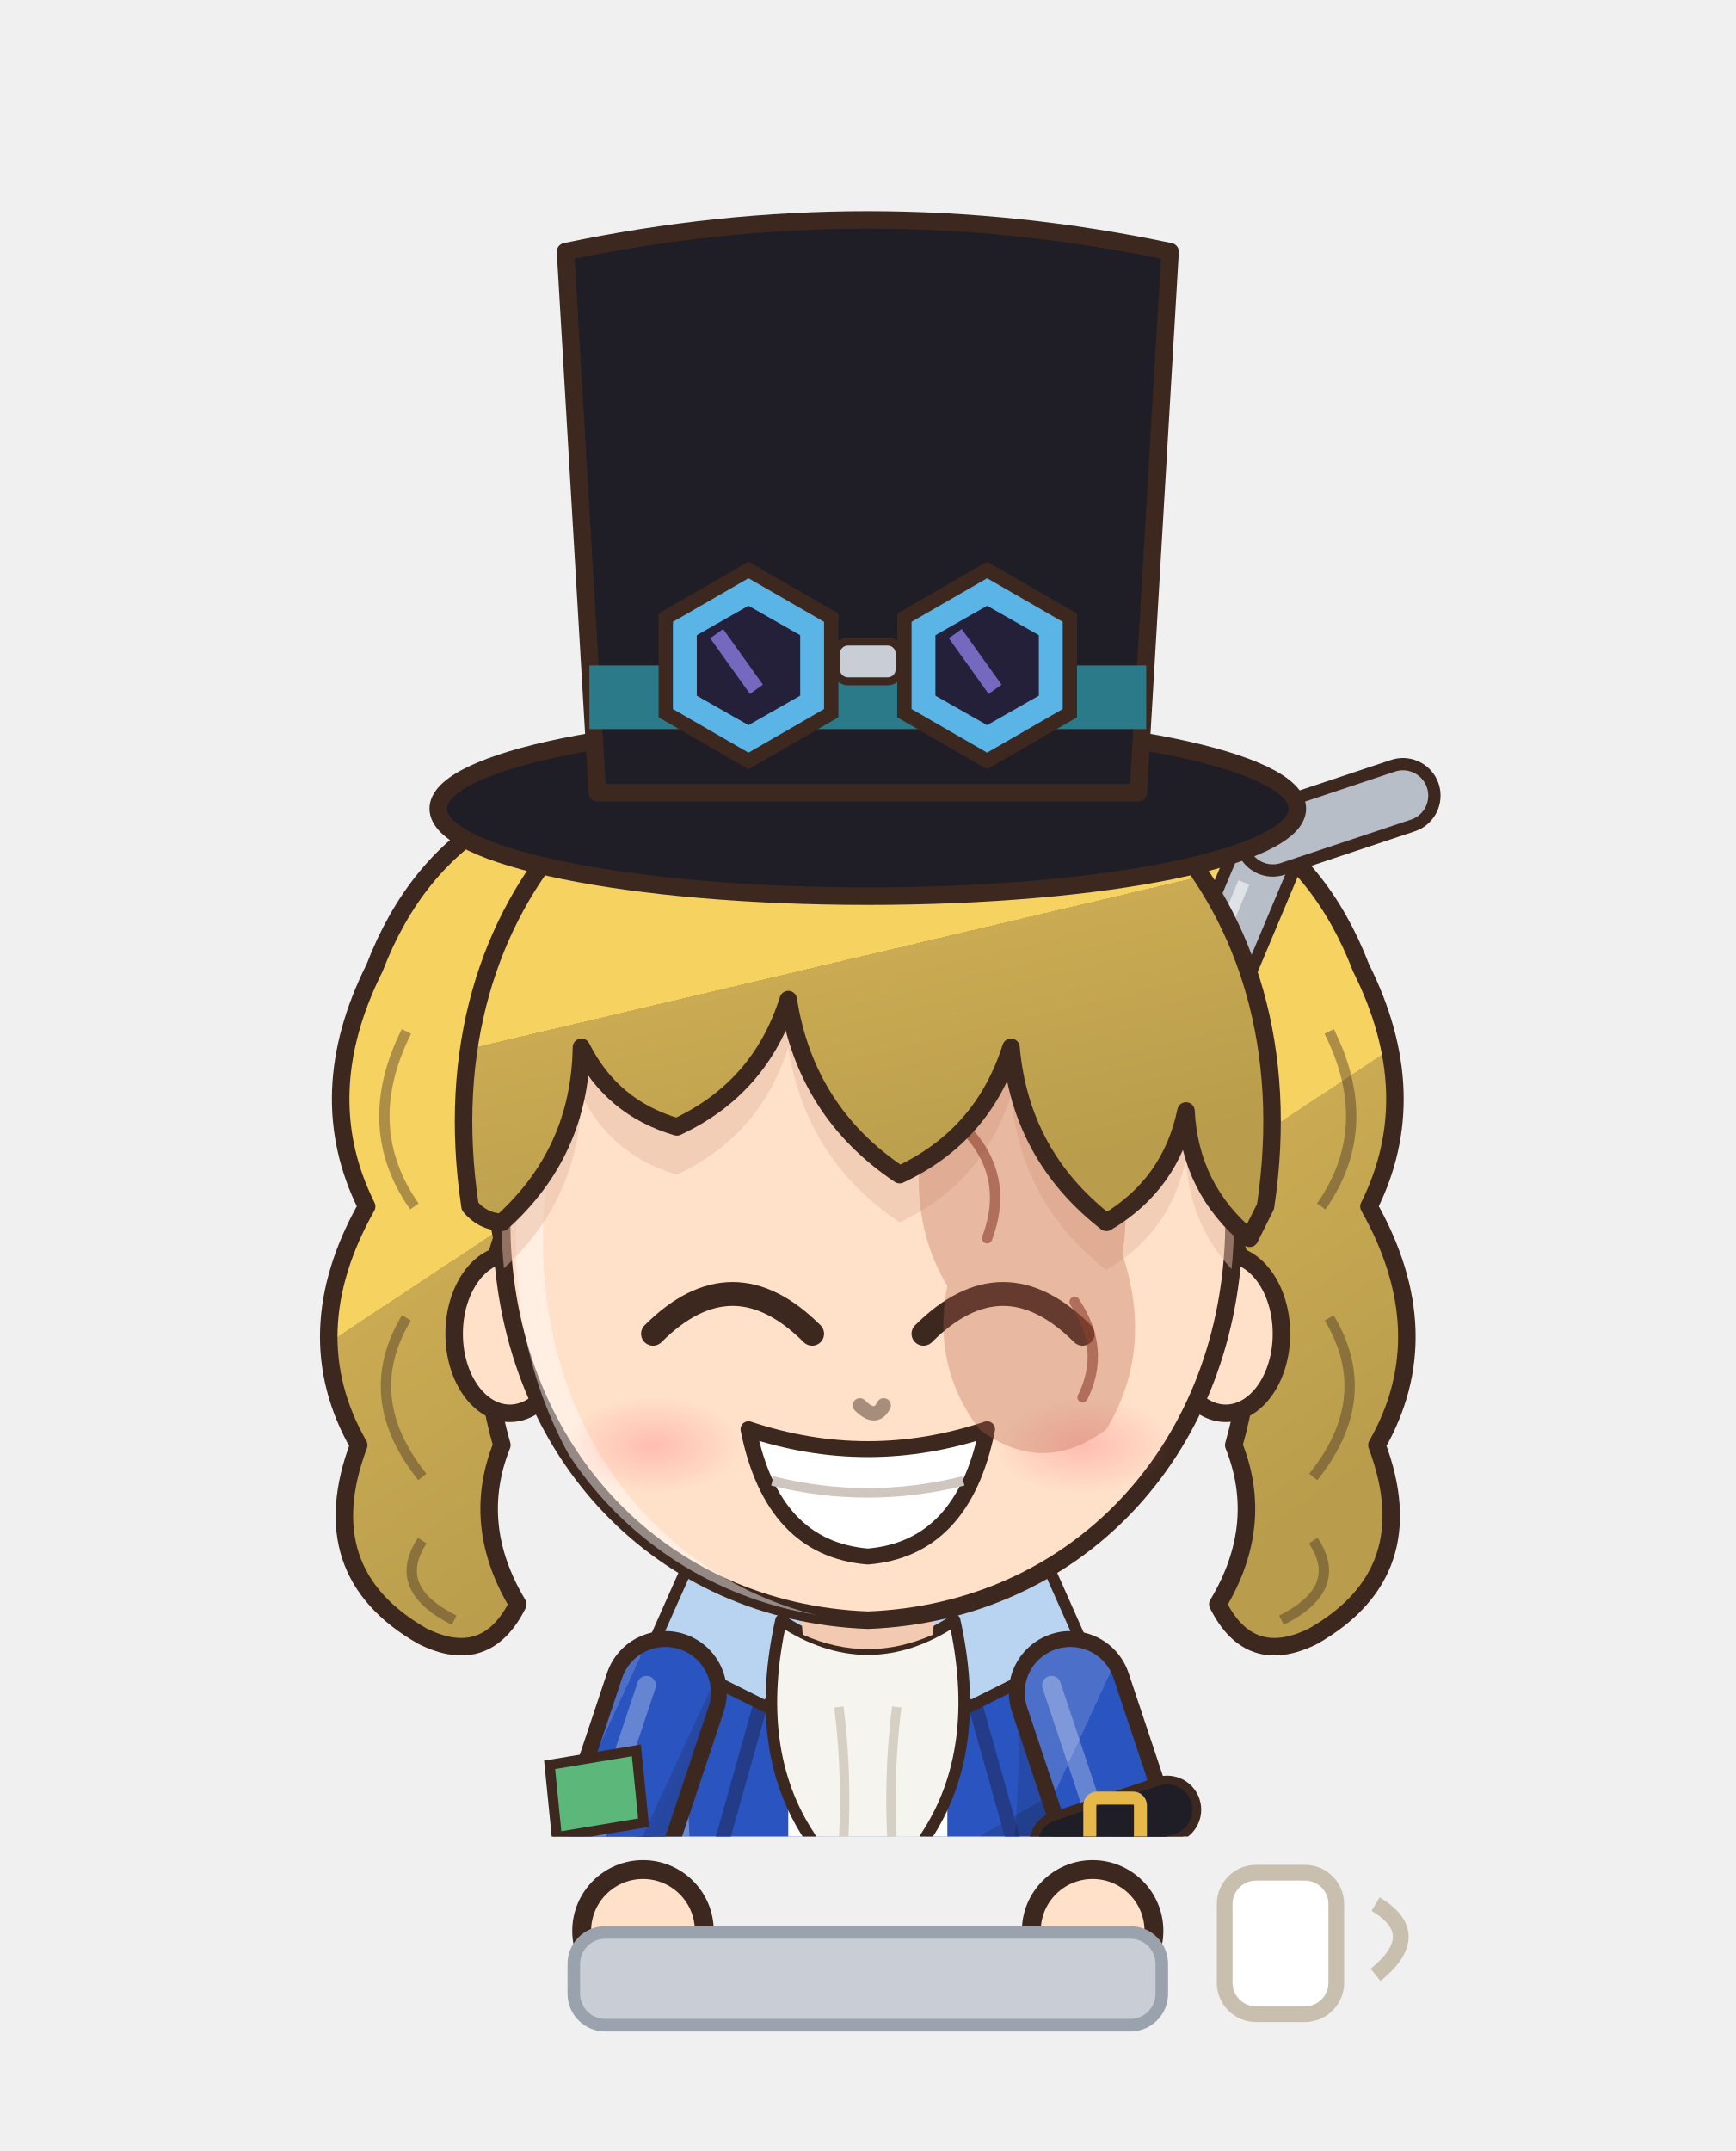
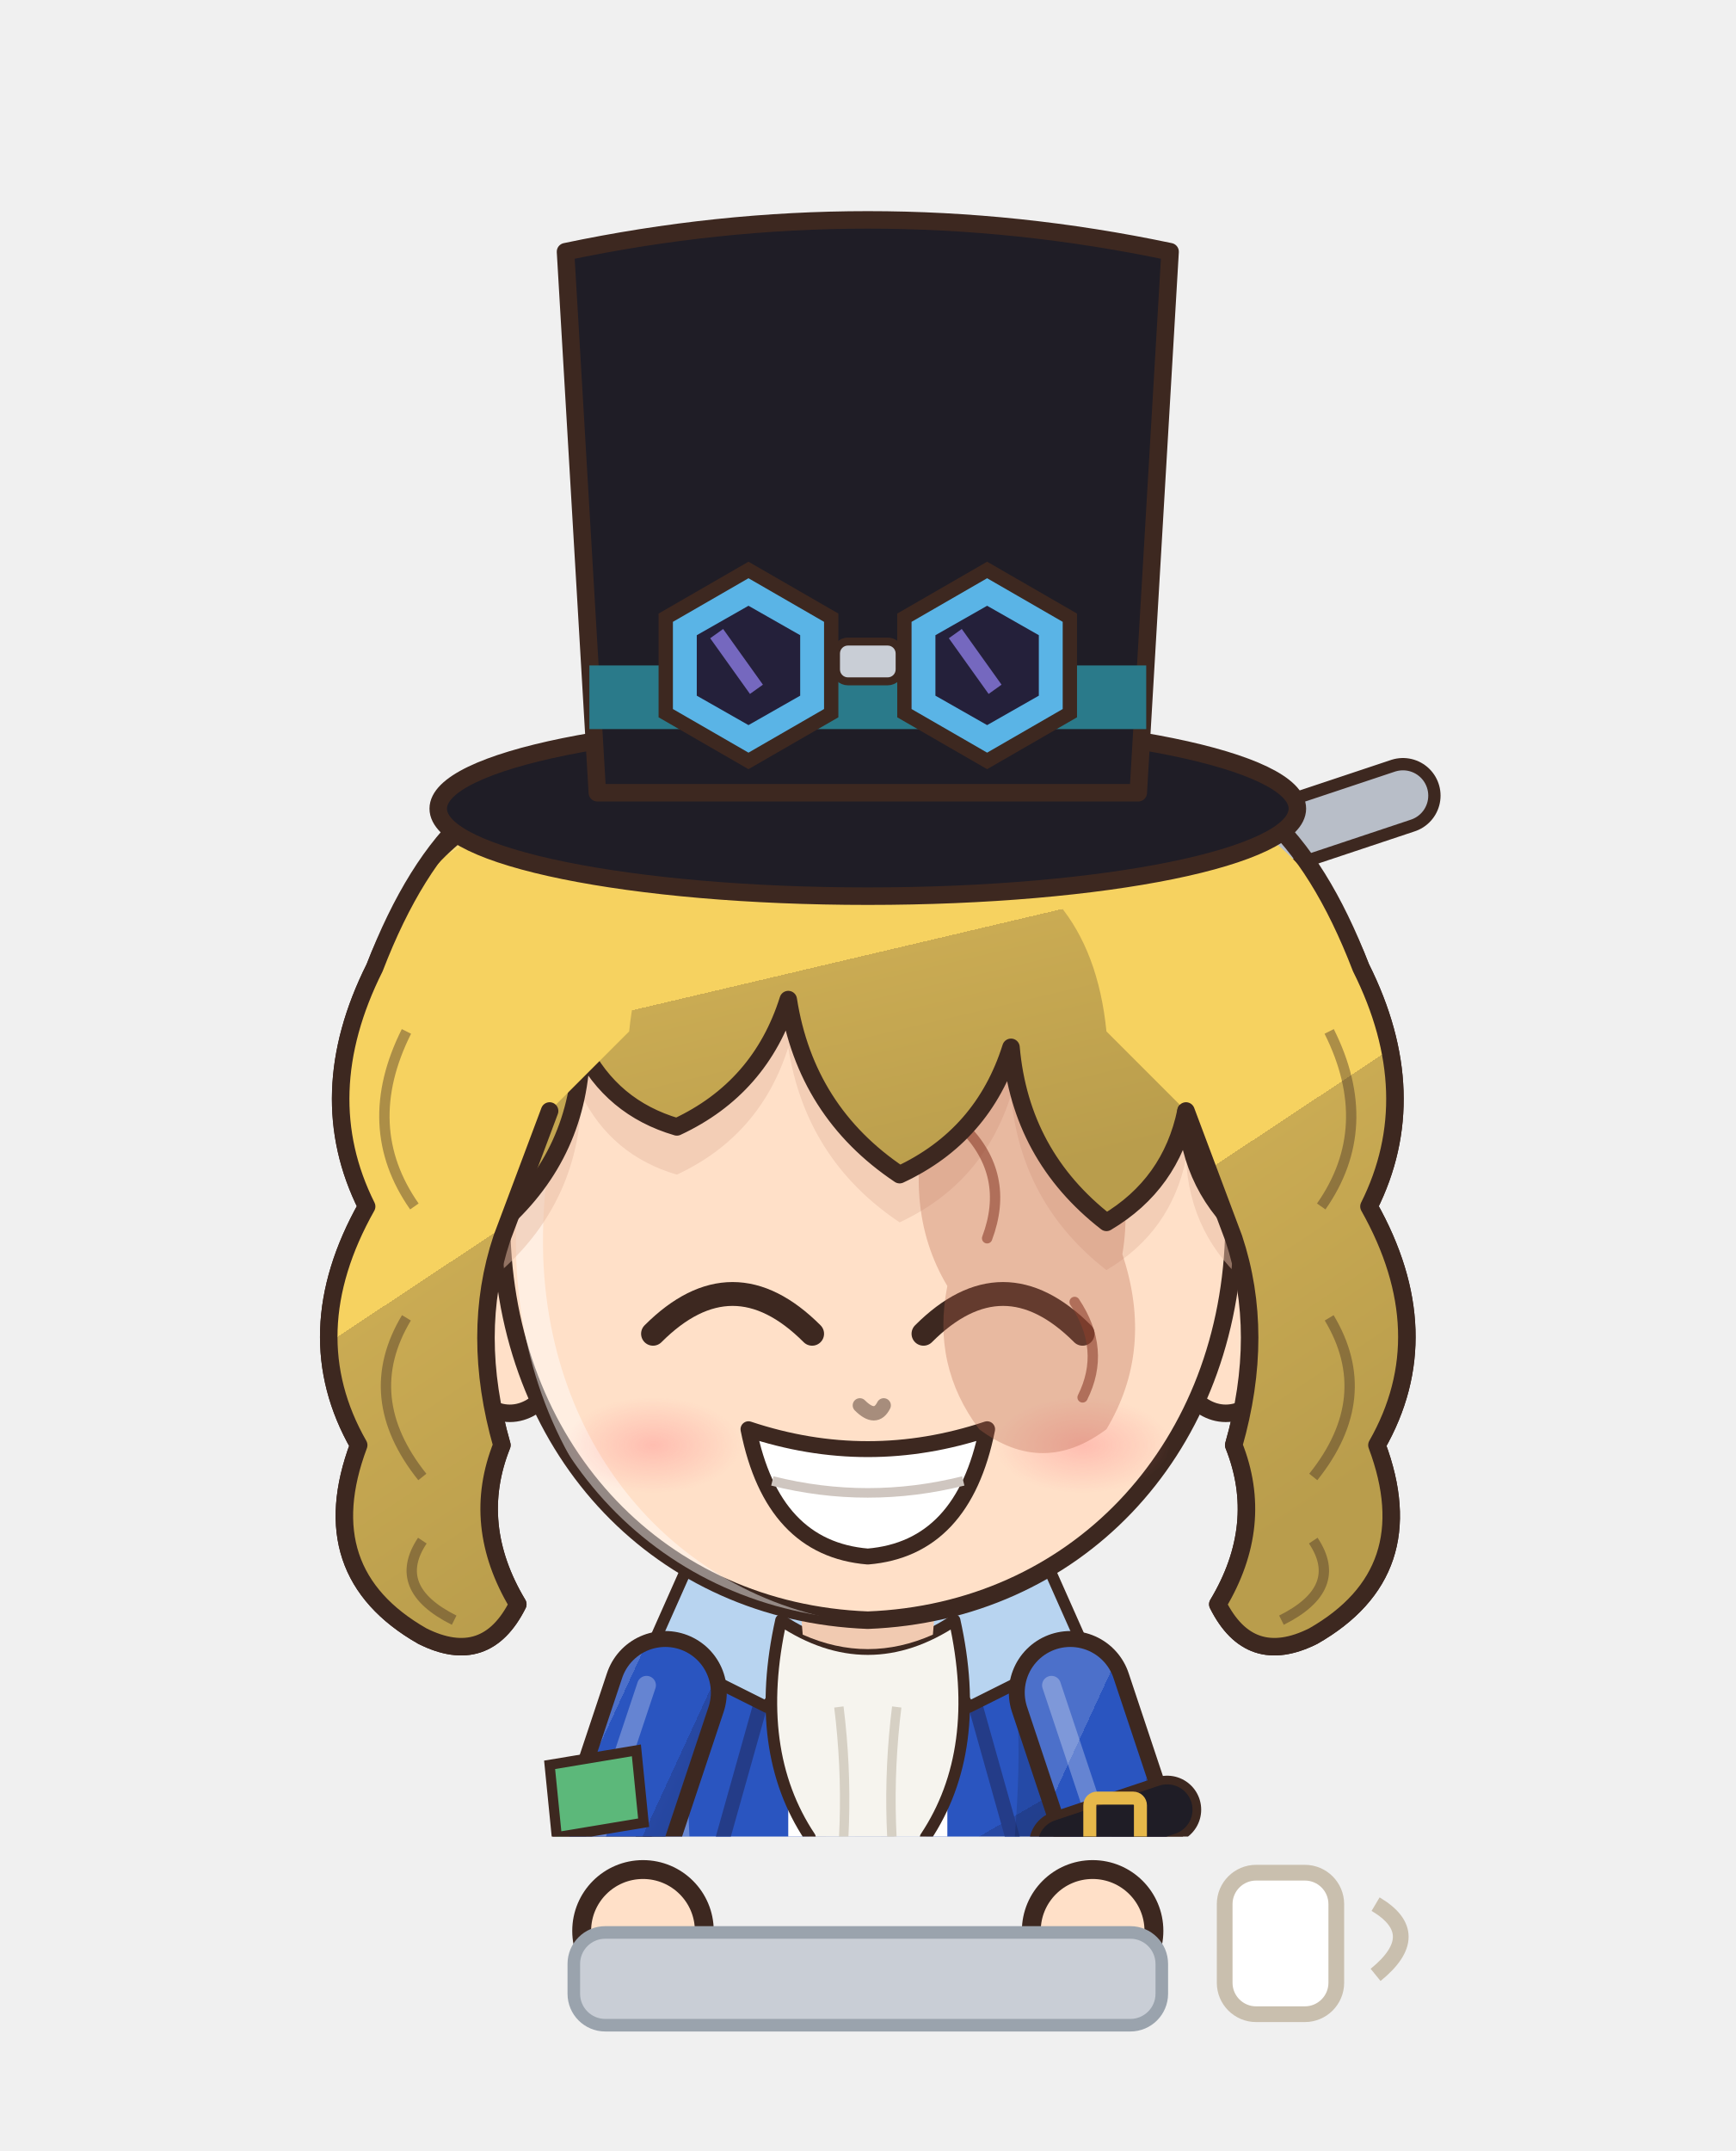
<svg xmlns="http://www.w3.org/2000/svg" viewBox="643.8 239.2 110.4 136.8" width="110.4" height="136.8">
  <svg x="643.8" y="239.2" viewBox="-120 -180 240 253.91" width="110.4" height="116.8">
    <defs>
      <linearGradient id="hair113" x1="0" y1="0" x2=".35" y2="1">
        <stop offset="0" stop-color="#f7d979" />
        <stop offset=".16" stop-color="#f7d979" />
        <stop offset=".16" stop-color="#f6d260" />
        <stop offset=".58" stop-color="#f6d260" />
        <stop offset=".58" stop-color="#caab53" />
        <stop offset="1" stop-color="#b99d4c" />
      </linearGradient>
      <radialGradient id="skin113" cx=".4" cy=".32" r=".85">
        <stop offset="0" stop-color="#ffe0c8" />
        <stop offset=".84" stop-color="#ffe0c8" />
        <stop offset=".84" stop-color="#f1cab1" />
        <stop offset="1" stop-color="#f1cab1" />
      </radialGradient>
      <linearGradient id="cloth113" x1="0" y1="0" x2=".45" y2="1">
        <stop offset="0" stop-color="#4c70ca" />
        <stop offset=".16" stop-color="#4c70ca" />
        <stop offset=".16" stop-color="#2a55c0" />
        <stop offset=".6" stop-color="#2a55c0" />
        <stop offset=".6" stop-color="#2748a3" />
        <stop offset="1" stop-color="#234295" />
      </linearGradient>
      <linearGradient id="iris113" x1="0" y1="0" x2="0" y2="1">
        <stop offset="0" stop-color="#1a2136" />
        <stop offset=".5" stop-color="#3a4a7a" />
        <stop offset="1" stop-color="#929bb5" />
      </linearGradient>
      <linearGradient id="gold113" x1="0" y1="0" x2="1" y2="1">
        <stop offset="0" stop-color="#f6d27a" />
        <stop offset=".55" stop-color="#d9a63a" />
        <stop offset="1" stop-color="#a8761e" />
      </linearGradient>
      <linearGradient id="steel113" x1="0" y1="0" x2="1" y2="1">
        <stop offset="0" stop-color="#e4e8ee" />
        <stop offset=".5" stop-color="#9aa3ad" />
        <stop offset="1" stop-color="#5a606a" />
      </linearGradient>
      <linearGradient id="beard113" x1="0" y1="0" x2="0" y2="1">
        <stop offset="0" stop-color="#e6e6ea" />
        <stop offset="1" stop-color="#b8b8c2" />
      </linearGradient>
      <radialGradient id="hawkiris113" cx=".45" cy=".4" r=".7">
        <stop offset="0" stop-color="#ffe27a" />
        <stop offset=".6" stop-color="#e8a52a" />
        <stop offset="1" stop-color="#9a5a12" />
      </radialGradient>
      <linearGradient id="straw113" x1="0" y1="0" x2=".3" y2="1">
        <stop offset="0" stop-color="#ffe7aa" />
        <stop offset=".16" stop-color="#ffe7aa" />
        <stop offset=".16" stop-color="#ffe39a" />
        <stop offset=".58" stop-color="#ffe39a" />
        <stop offset=".58" stop-color="#e9b456" />
        <stop offset="1" stop-color="#d6a54f" />
      </linearGradient>
      <radialGradient id="blush113">
        <stop offset="0" stop-color="#ff7f86" stop-opacity=".9" />
        <stop offset="1" stop-color="#ff7f86" stop-opacity="0" />
      </radialGradient>
      <clipPath id="face113">
        <path d="M -46,-4 C -47,-38 -25,-55 0,-55 C 25,-55 47,-38 46,-4 C 45,23 26,43 0,44 C -26,43 -45,23 -46,-4 Z" />
      </clipPath>
      <clipPath id="torso113">
        <path d="M -30,50 C -34,68 -28,94 -26,124 L 26,124 C 28,94 34,68 30,50 C 18,40 -18,40 -30,50 Z" />
      </clipPath>
    </defs>
    <ellipse cx="0" cy="208" rx="42" ry="7" fill="#000000" opacity=".16" />
    <g transform="translate(0,44.0) scale(1.100,1.100) translate(0,-44)">
      <path d="M -20,-62 Q -52,-64 -62,-38 Q -70,-22 -63,-8 Q -72,8 -64,22 Q -70,38 -56,46 Q -48,50 -44,42 Q -50,32 -46,22 Q -50,8 -46,-4 Q -50,-24 -38,-38 Q -28,-50 -10,-54 Z" fill="url(#hair113)" stroke="#3d2820" stroke-width="2.2" stroke-linejoin="round" />
      <path d="M -58,-30 Q -64,-18 -57,-8 M -58,6 Q -64,16 -56,26 M -56,34 Q -60,40 -52,44" stroke="#3d2820" stroke-width="1.3" fill="none" opacity=".4" />
      <path d="M 20,-62 Q 52,-64 62,-38 Q 70,-22 63,-8 Q 72,8 64,22 Q 70,38 56,46 Q 48,50 44,42 Q 50,32 46,22 Q 50,8 46,-4 Q 50,-24 38,-38 Q 28,-50 10,-54 Z" fill="url(#hair113)" stroke="#3d2820" stroke-width="2.2" stroke-linejoin="round" />
      <path d="M 58,-30 Q 64,-18 57,-8 M 58,6 Q 64,16 56,26 M 56,34 Q 60,40 52,44" stroke="#3d2820" stroke-width="1.3" fill="none" opacity=".4" />
    </g>
    <g transform="translate(0,205) scale(1,1) translate(0,-205)">
      <path d="M -34,150 L 56,-64" stroke="#3d2820" stroke-width="10.4" stroke-linecap="round" />
      <path d="M -34,150 L 56,-64" stroke="#b8bec8" stroke-width="7" stroke-linecap="round" />
      <path d="M 56,-64 L 74,-70" stroke="#3d2820" stroke-width="10.4" stroke-linecap="round" />
      <path d="M 56,-64 L 74,-70" stroke="#b8bec8" stroke-width="7" stroke-linecap="round" />
      <path d="M -30,140 L 52,-58" stroke="#ffffff" stroke-width="1.6" opacity=".55" />
      <path d="M -23.5,118 Q -24.5,160.0 -20.5,202 L -5.5,202 Q -1.5,160.0 -2.5,118 Z" fill="#3b4258" stroke="#3d2820" stroke-width="2.2" stroke-linejoin="round" />
      <path d="M -9,124 Q -8,160 -10,196" stroke="#000000" stroke-width="4.5" fill="none" opacity=".14" stroke-linecap="round" />
      <path d="M -18,126 Q -19,150 -18,170" stroke="#ffffff" stroke-width="2" fill="none" opacity=".22" stroke-linecap="round" />
      <ellipse cx="-13" cy="205" rx="14" ry="7" fill="#3a2a24" stroke="#3d2820" stroke-width="2.2" stroke-linejoin="round" />
      <ellipse cx="-17" cy="202.5" rx="5" ry="2" fill="#ffffff" opacity=".35" />
      <path d="M 2.5,118 Q 1.5,160.0 5.5,202 L 20.5,202 Q 24.5,160.0 23.5,118 Z" fill="#3b4258" stroke="#3d2820" stroke-width="2.2" stroke-linejoin="round" />
      <path d="M 17,124 Q 18,160 16,196" stroke="#000000" stroke-width="4.5" fill="none" opacity=".14" stroke-linecap="round" />
      <path d="M 8,126 Q 7,150 8,170" stroke="#ffffff" stroke-width="2" fill="none" opacity=".22" stroke-linecap="round" />
      <ellipse cx="13" cy="205" rx="14" ry="7" fill="#3a2a24" stroke="#3d2820" stroke-width="2.2" stroke-linejoin="round" />
      <ellipse cx="9" cy="202.5" rx="5" ry="2" fill="#ffffff" opacity=".35" />
      <path d="M -30,50 C -34,68 -28,94 -26,124 L 26,124 C 28,94 34,68 30,50 C 18,40 -18,40 -30,50 Z" fill="url(#cloth113)" stroke="#3d2820" stroke-width="2.2" stroke-linejoin="round" />
      <path d="M -11,42 L 11,42 L 11,124 L -11,124 Z" fill="#ffffff" />
      <path d="M -11,42 L -20,74 L -11,124 M 11,42 L 20,74 L 11,124" stroke="#243c88" stroke-width="2" fill="none" />
      <g clip-path="url(#torso113)">
        <path d="M -30,50 C -34,68 -28,94 -26,124 L 26,124 C 28,94 34,68 30,50 C 18,40 -18,40 -30,50 Z" transform="translate(4,3)" fill="none" stroke="#ffffff" stroke-width="5" opacity=".3" />
        <path d="M -30,50 C -34,68 -28,94 -26,124 L 26,124 C 28,94 34,68 30,50 C 18,40 -18,40 -30,50 Z" transform="translate(-6,-2)" fill="none" stroke="#000000" stroke-width="9" opacity=".13" />
      </g>
      <path d="M -6,44 L -22,30 L -30,48 L -14,56 Z" fill="#b8d4f0" stroke="#3d2820" stroke-width="1.6" stroke-linejoin="round" />
      <path d="M 6,44 L 22,30 L 30,48 L 14,56 Z" fill="#b8d4f0" stroke="#3d2820" stroke-width="1.6" stroke-linejoin="round" />
      <path d="M -12,44 Q 0,52 12,44 Q 16,62 8,74 Q 12,86 4,96 L -4,96 Q -12,86 -8,74 Q -16,62 -12,44 Z" fill="#f6f4ee" stroke="#3d2820" stroke-width="1.6" stroke-linejoin="round" />
      <path d="M -4,56 Q -2,72 -5,88 M 4,56 Q 2,72 5,88" stroke="#d6d0c4" stroke-width="1.3" fill="none" />
      <path d="M -27,112 L -36,176 L -10,176 L -9,118 Z M 27,112 L 36,176 L 10,176 L 9,118 Z" fill="url(#cloth113)" stroke="#3d2820" stroke-width="2.2" stroke-linejoin="round" />
      <path d="M -28,54 L -38,84 L -31,102" stroke="#3d2820" stroke-width="17" fill="none" stroke-linecap="round" stroke-linejoin="round" />
      <path d="M -28,54 L -38,84 L -31,102" stroke="url(#cloth113)" stroke-width="12.6" fill="none" stroke-linecap="round" stroke-linejoin="round" />
      <path d="M -28,54 L -38,84 L -31,102" transform="translate(-2.6,-1)" stroke="#ffffff" stroke-width="2.6" fill="none" stroke-linecap="round" stroke-linejoin="round" opacity=".28" />
      <path d="M 28,54 L 38,84 L 31,102" stroke="#3d2820" stroke-width="17" fill="none" stroke-linecap="round" stroke-linejoin="round" />
      <path d="M 28,54 L 38,84 L 31,102" stroke="url(#cloth113)" stroke-width="12.6" fill="none" stroke-linecap="round" stroke-linejoin="round" />
      <path d="M 28,54 L 38,84 L 31,102" transform="translate(-2.6,-1)" stroke="#ffffff" stroke-width="2.6" fill="none" stroke-linecap="round" stroke-linejoin="round" opacity=".28" />
      <path d="M 41.4,70.2 L 27.0,75.0" stroke="#3d2820" stroke-width="9.4" stroke-linecap="round" />
      <path d="M 41.4,70.2 L 27.0,75.0" stroke="#1f1d26" stroke-width="7" stroke-linecap="round" />
      <rect x="30.7" y="68.6" width="7" height="8" rx="1" fill="none" stroke="#e6b84a" stroke-width="1.8" />
      <circle cx="-31" cy="102" r="8.5" fill="#1f1d26" stroke="#3d2820" stroke-width="2.2" />
      <circle cx="31" cy="102" r="8.5" fill="#1f1d26" stroke="#3d2820" stroke-width="2.2" />
      <path d="M -44,64 L -32,62 L -31,72 L -43,74 Z" fill="#5cb87a" stroke="#3d2820" stroke-width="1.4" />
      <path d="M -10,34 L 10,34 L 9,46 Q 0,50 -9,46 Z" fill="#f1cab1" />
    </g>
    <g transform="translate(0,44.0) scale(1.100,1.100) translate(0,-44)">
      <ellipse cx="-45" cy="8" rx="7" ry="10" fill="url(#skin113)" stroke="#3d2820" stroke-width="2.2" stroke-linejoin="round" />
      <ellipse cx="45" cy="8" rx="7" ry="10" fill="url(#skin113)" stroke="#3d2820" stroke-width="2.2" stroke-linejoin="round" />
      <path d="M -46,-4 C -47,-38 -25,-55 0,-55 C 25,-55 47,-38 46,-4 C 45,23 26,43 0,44 C -26,43 -45,23 -46,-4 Z" fill="url(#skin113)" stroke="#3d2820" stroke-width="2.2" stroke-linejoin="round" />
      <g clip-path="url(#face113)">
        <path d="M -46,-4 C -47,-38 -25,-55 0,-55 C 25,-55 47,-38 46,-4 C 45,23 26,43 0,44 C -26,43 -45,23 -46,-4 Z" transform="translate(3.5,2.5)" fill="none" stroke="#ffffff" stroke-width="3.4" opacity=".45" />
      </g>
      <g clip-path="url(#face113)">
        <path d="M -50,-8 C -56,-48 -28,-72 0,-72 C 28,-72 56,-48 50,-8 L 48,-4 Q 40.5,-10.2 40,-20 Q 38.1,-10.8 30,-6 Q 19.2,-14.4 18,-28 Q 14.5,-16.9 4,-12 Q -7.8,-19.9 -10,-34 Q -13.5,-22.9 -24,-18 Q -32.2,-20.4 -36,-28 Q -36.2,-14.8 -46,-6 Q -48.4,-6.1 -50,-8 Z" transform="translate(0,6)" fill="#e7bca4" opacity=".5" />
      </g>
      <path d="M -27,8 Q -17,-2 -7,8" stroke="#3d2820" stroke-width="3" fill="none" stroke-linecap="round" />
      <path d="M 7,8 Q 17,-2 27,8" stroke="#3d2820" stroke-width="3" fill="none" stroke-linecap="round" />
      <path d="M -15,20 Q 0,25 15,20 Q 12,35 0,36 Q -12,35 -15,20 Z" fill="#ffffff" stroke="#3d2820" stroke-width="2" stroke-linejoin="round" />
      <path d="M -12,26.5 Q 0,29.5 12,26.5" stroke="#cfc6c0" stroke-width="1.2" fill="none" />
      <ellipse cx="-27" cy="22" rx="11" ry="6" fill="url(#blush113)" opacity="0.40" />
      <ellipse cx="27" cy="22" rx="11" ry="6" fill="url(#blush113)" opacity="0.40" />
      <path d="M -1,17 Q 1,19 2,17" stroke="#a78d7c" stroke-width="1.8" fill="none" stroke-linecap="round" />
      <path d="M 8,-22 Q 16,-30 26,-24 Q 34,-14 32,-2 Q 36,10 30,20 Q 22,26 14,20 Q 8,12 10,2 Q 4,-8 8,-22 Z" fill="#b8644a" opacity=".32" />
      <path d="M 12,-18 Q 18,-12 15,-4 M 26,4 Q 30,10 27,16" stroke="#8a3e2c" stroke-width="1.3" fill="none" opacity=".6" stroke-linecap="round" />
      <path d="M -50,-8 C -56,-48 -28,-72 0,-72 C 28,-72 56,-48 50,-8 L 48,-4 Q 40.5,-10.2 40,-20 Q 38.1,-10.8 30,-6 Q 19.2,-14.4 18,-28 Q 14.5,-16.9 4,-12 Q -7.8,-19.9 -10,-34 Q -13.5,-22.9 -24,-18 Q -32.2,-20.4 -36,-28 Q -36.2,-14.8 -46,-6 Q -48.4,-6.1 -50,-8 Z" fill="url(#hair113)" stroke="#3d2820" stroke-width="2.2" stroke-linejoin="round" />
+       <path d="M -20,-62 Q -52,-64 -62,-38 Q -70,-22 -63,-8 Q -72,8 -64,22 Q -70,38 -56,46 Q -48,50 -44,42 Q -50,32 -46,22 Q -50,8 -46,-4 L -40,-20 L -30,-30 Q -28,-50 -10,-54 Z" fill="url(#hair113)" stroke="none" />
+       <path d="M -34,-63 Q -52,-64 -62,-38 Q -70,-22 -63,-8 Q -72,8 -64,22 Q -70,38 -56,46 Q -48,50 -44,42 Q -50,32 -46,22 Q -50,8 -46,-4 L -40,-20" stroke="#3d2820" stroke-width="2.2" fill="none" stroke-linejoin="round" stroke-linecap="round" />
+       <path d="M -58,-30 Q -64,-18 -57,-8 M -58,6 Q -64,16 -56,26 M -56,34 Q -60,40 -52,44" stroke="#3d2820" stroke-width="1.3" fill="none" opacity=".4" />
+       <path d="M 20,-62 Q 52,-64 62,-38 Q 70,-22 63,-8 Q 72,8 64,22 Q 70,38 56,46 Q 48,50 44,42 Q 50,32 46,22 Q 50,8 46,-4 L 40,-20 L 30,-30 Q 28,-50 10,-54 Z" fill="url(#hair113)" stroke="none" />
+       <path d="M 34,-63 Q 52,-64 62,-38 Q 70,-22 63,-8 Q 72,8 64,22 Q 70,38 56,46 Q 48,50 44,42 Q 50,32 46,22 Q 50,8 46,-4 L 40,-20" stroke="#3d2820" stroke-width="2.2" fill="none" stroke-linejoin="round" stroke-linecap="round" />
+       <path d="M 58,-30 Q 64,-18 57,-8 M 58,6 Q 64,16 56,26 M 56,34 Q 60,40 52,44" stroke="#3d2820" stroke-width="1.3" fill="none" opacity=".4" />
      <ellipse cx="0" cy="-58" rx="54" ry="11" fill="#1f1d26" stroke="#3d2820" stroke-width="2.2" stroke-linejoin="round" />
      <path d="M -34,-60 L -38,-128 Q 0,-136 38,-128 L 34,-60 Z" fill="#1f1d26" stroke="#3d2820" stroke-width="2.2" stroke-linejoin="round" />
      <path d="M -35,-76 L 35,-76 L 35,-68 L -35,-68 Z" fill="#2a7a8a" />
      <polygon points="-4.6,-70.0 -15.0,-64.0 -25.4,-70.0 -25.4,-82.0 -15.0,-88.0 -4.6,-82.0" fill="#5ab4e6" stroke="#3d2820" stroke-width="1.8" />
      <polygon points="-8.5,-72.2 -15.0,-68.5 -21.5,-72.2 -21.5,-79.8 -15.0,-83.5 -8.5,-79.8" fill="#24203a" />
      <path d="M -19,-80 L -14,-73" stroke="#8a7ae0" stroke-width="2" opacity=".8" />
      <polygon points="25.4,-70.0 15.0,-64.0 4.6,-70.0 4.6,-82.0 15.0,-88.0 25.4,-82.0" fill="#5ab4e6" stroke="#3d2820" stroke-width="1.8" />
      <polygon points="21.5,-72.2 15.0,-68.5 8.5,-72.2 8.5,-79.8 15.0,-83.5 21.5,-79.8" fill="#24203a" />
      <path d="M 11,-80 L 16,-73" stroke="#8a7ae0" stroke-width="2" opacity=".8" />
      <rect x="-4" y="-79" width="8" height="5" rx="1.5" fill="#c9ced6" stroke="#3d2820" stroke-width="1" />
    </g>
    <g transform="translate(0,205) scale(1,1) translate(0,-205)" />
  </svg>
  <circle cx="684.7" cy="362.0" r="3.9" fill="#ffe0c8" stroke="#3d2820" stroke-width="1.2" />
  <circle cx="713.3" cy="362.0" r="3.9" fill="#ffe0c8" stroke="#3d2820" stroke-width="1.2" />
  <rect x="680.3" y="362.1" width="37.4" height="5.9" rx="2" fill="#c9ced6" stroke="#9aa3ad" stroke-width=".8" />
  <rect x="721.7" y="358.3" width="7.1" height="9.0" rx="2" fill="#ffffff" stroke="#c9bfae" />
  <path d="M 731.3,360.3 q 3.2,1.9 0,4.5" stroke="#c9bfae" fill="none" />
</svg>
